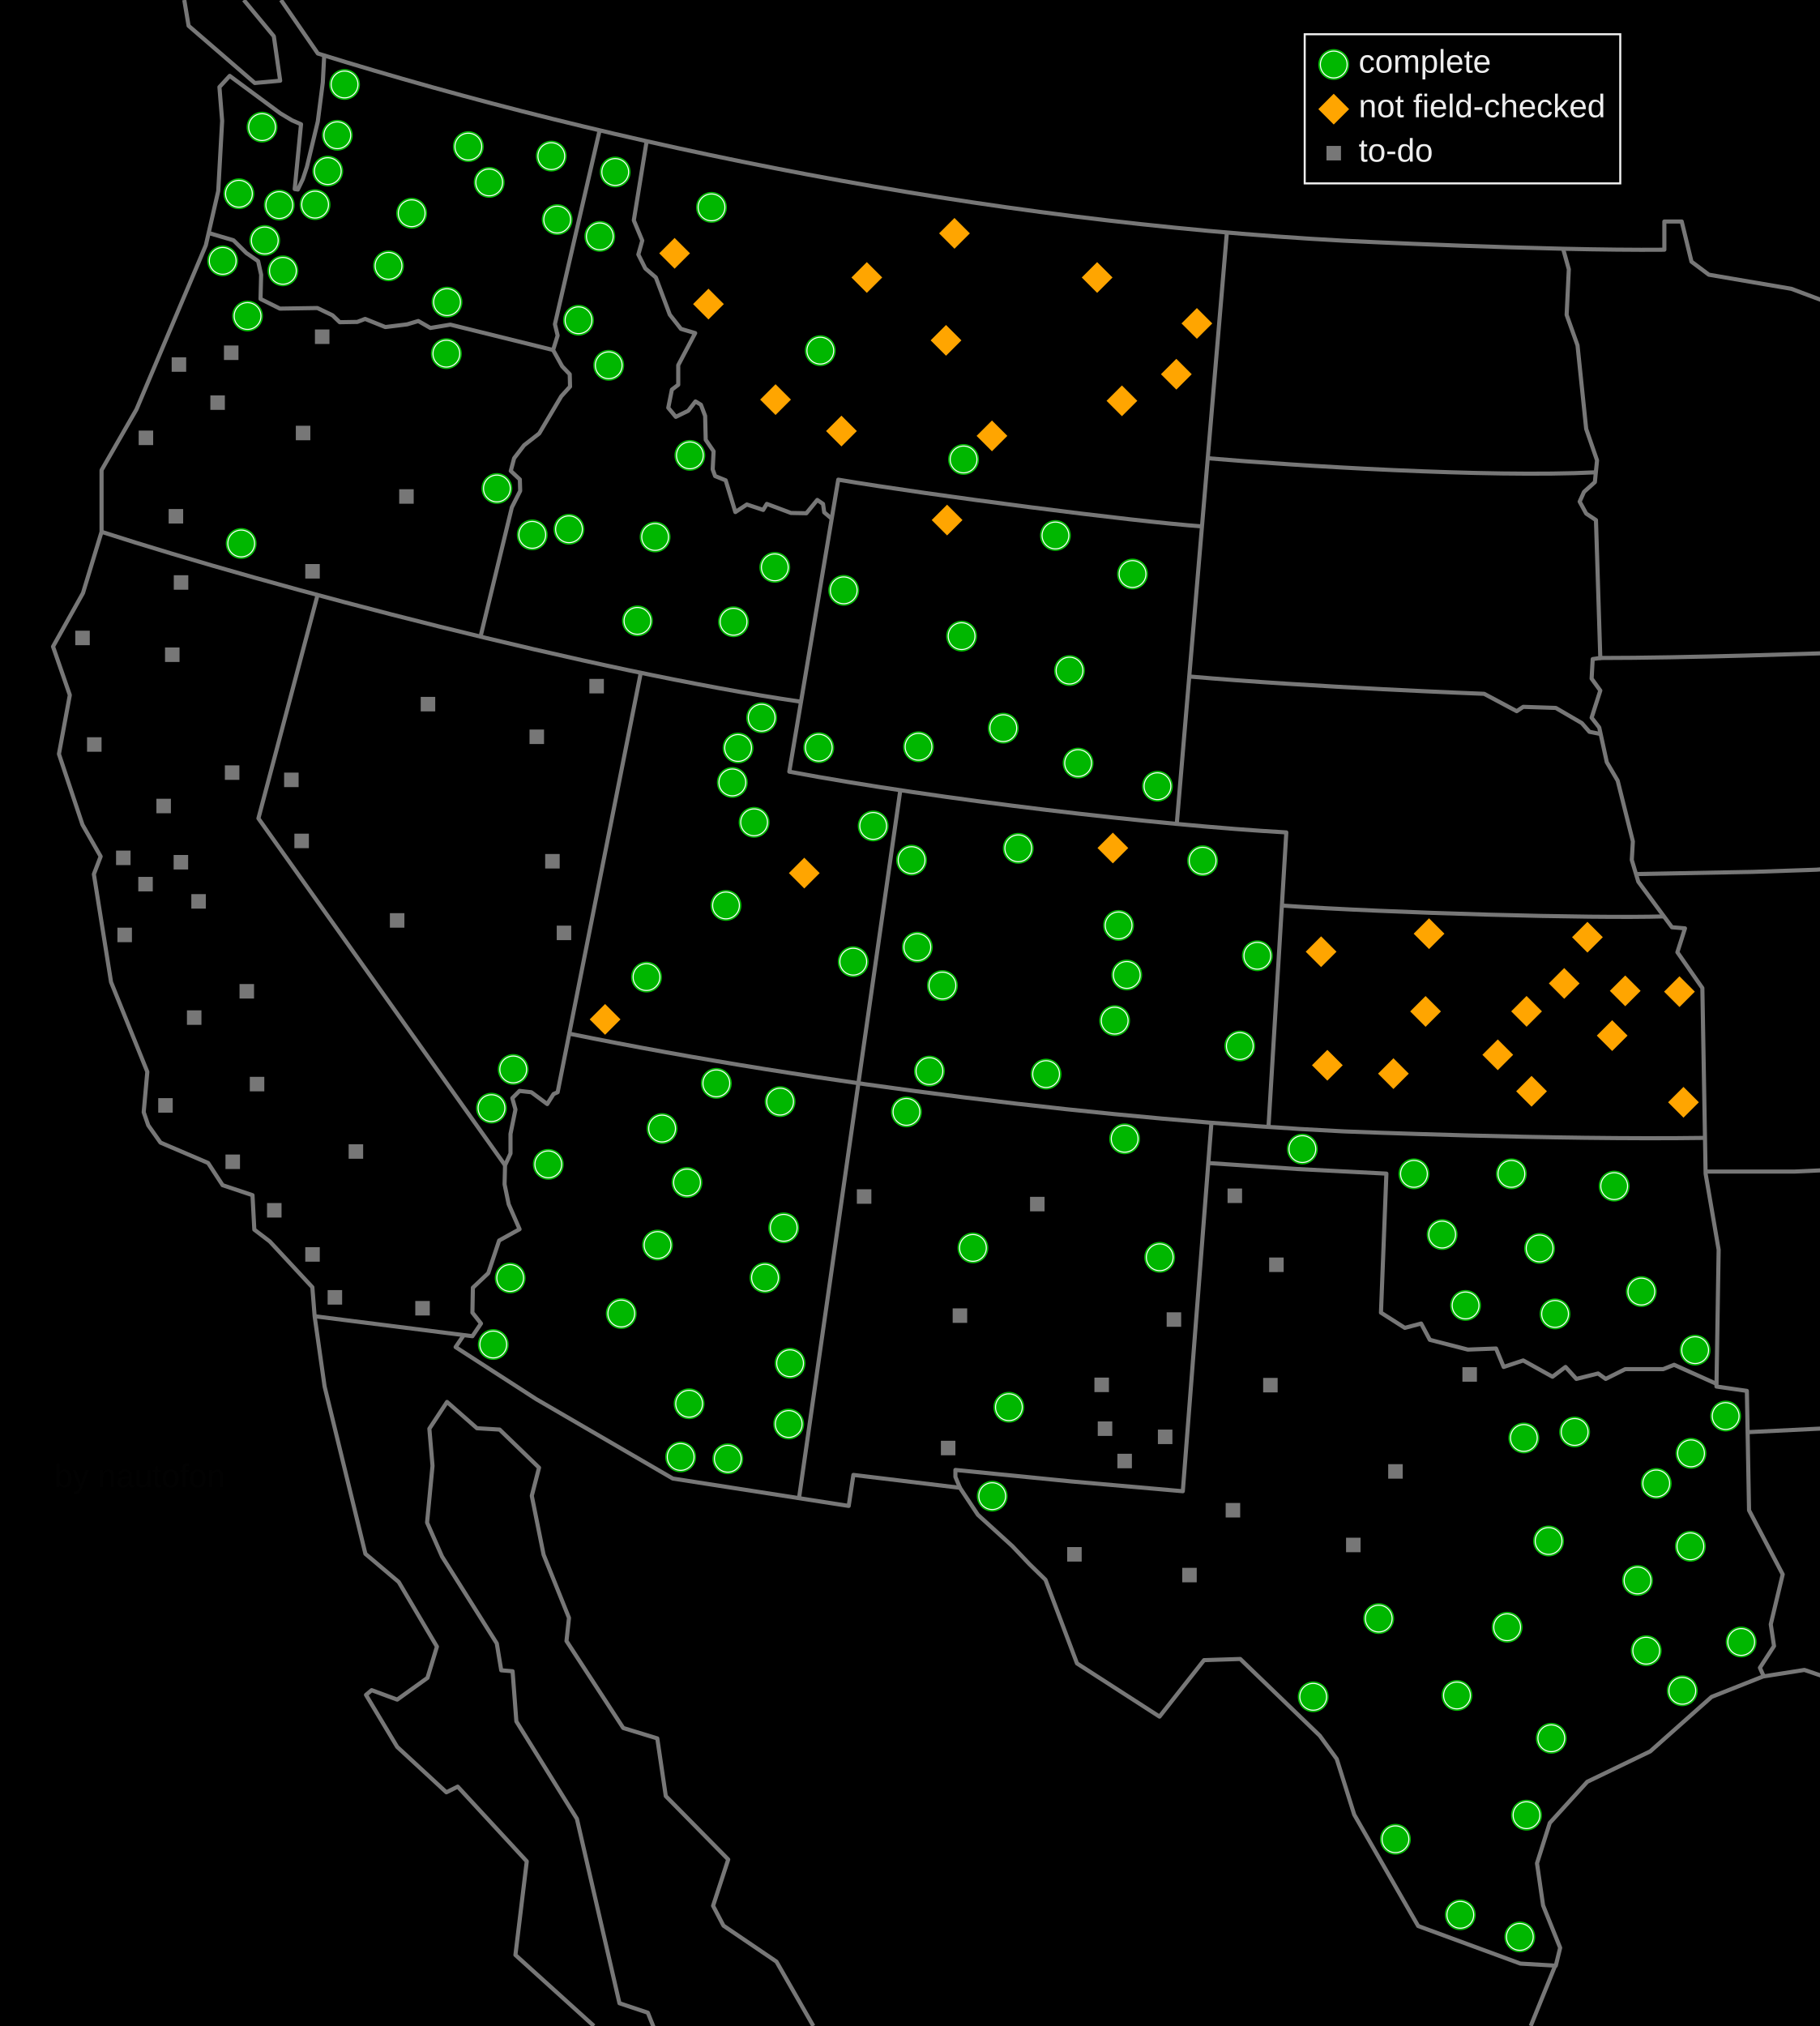
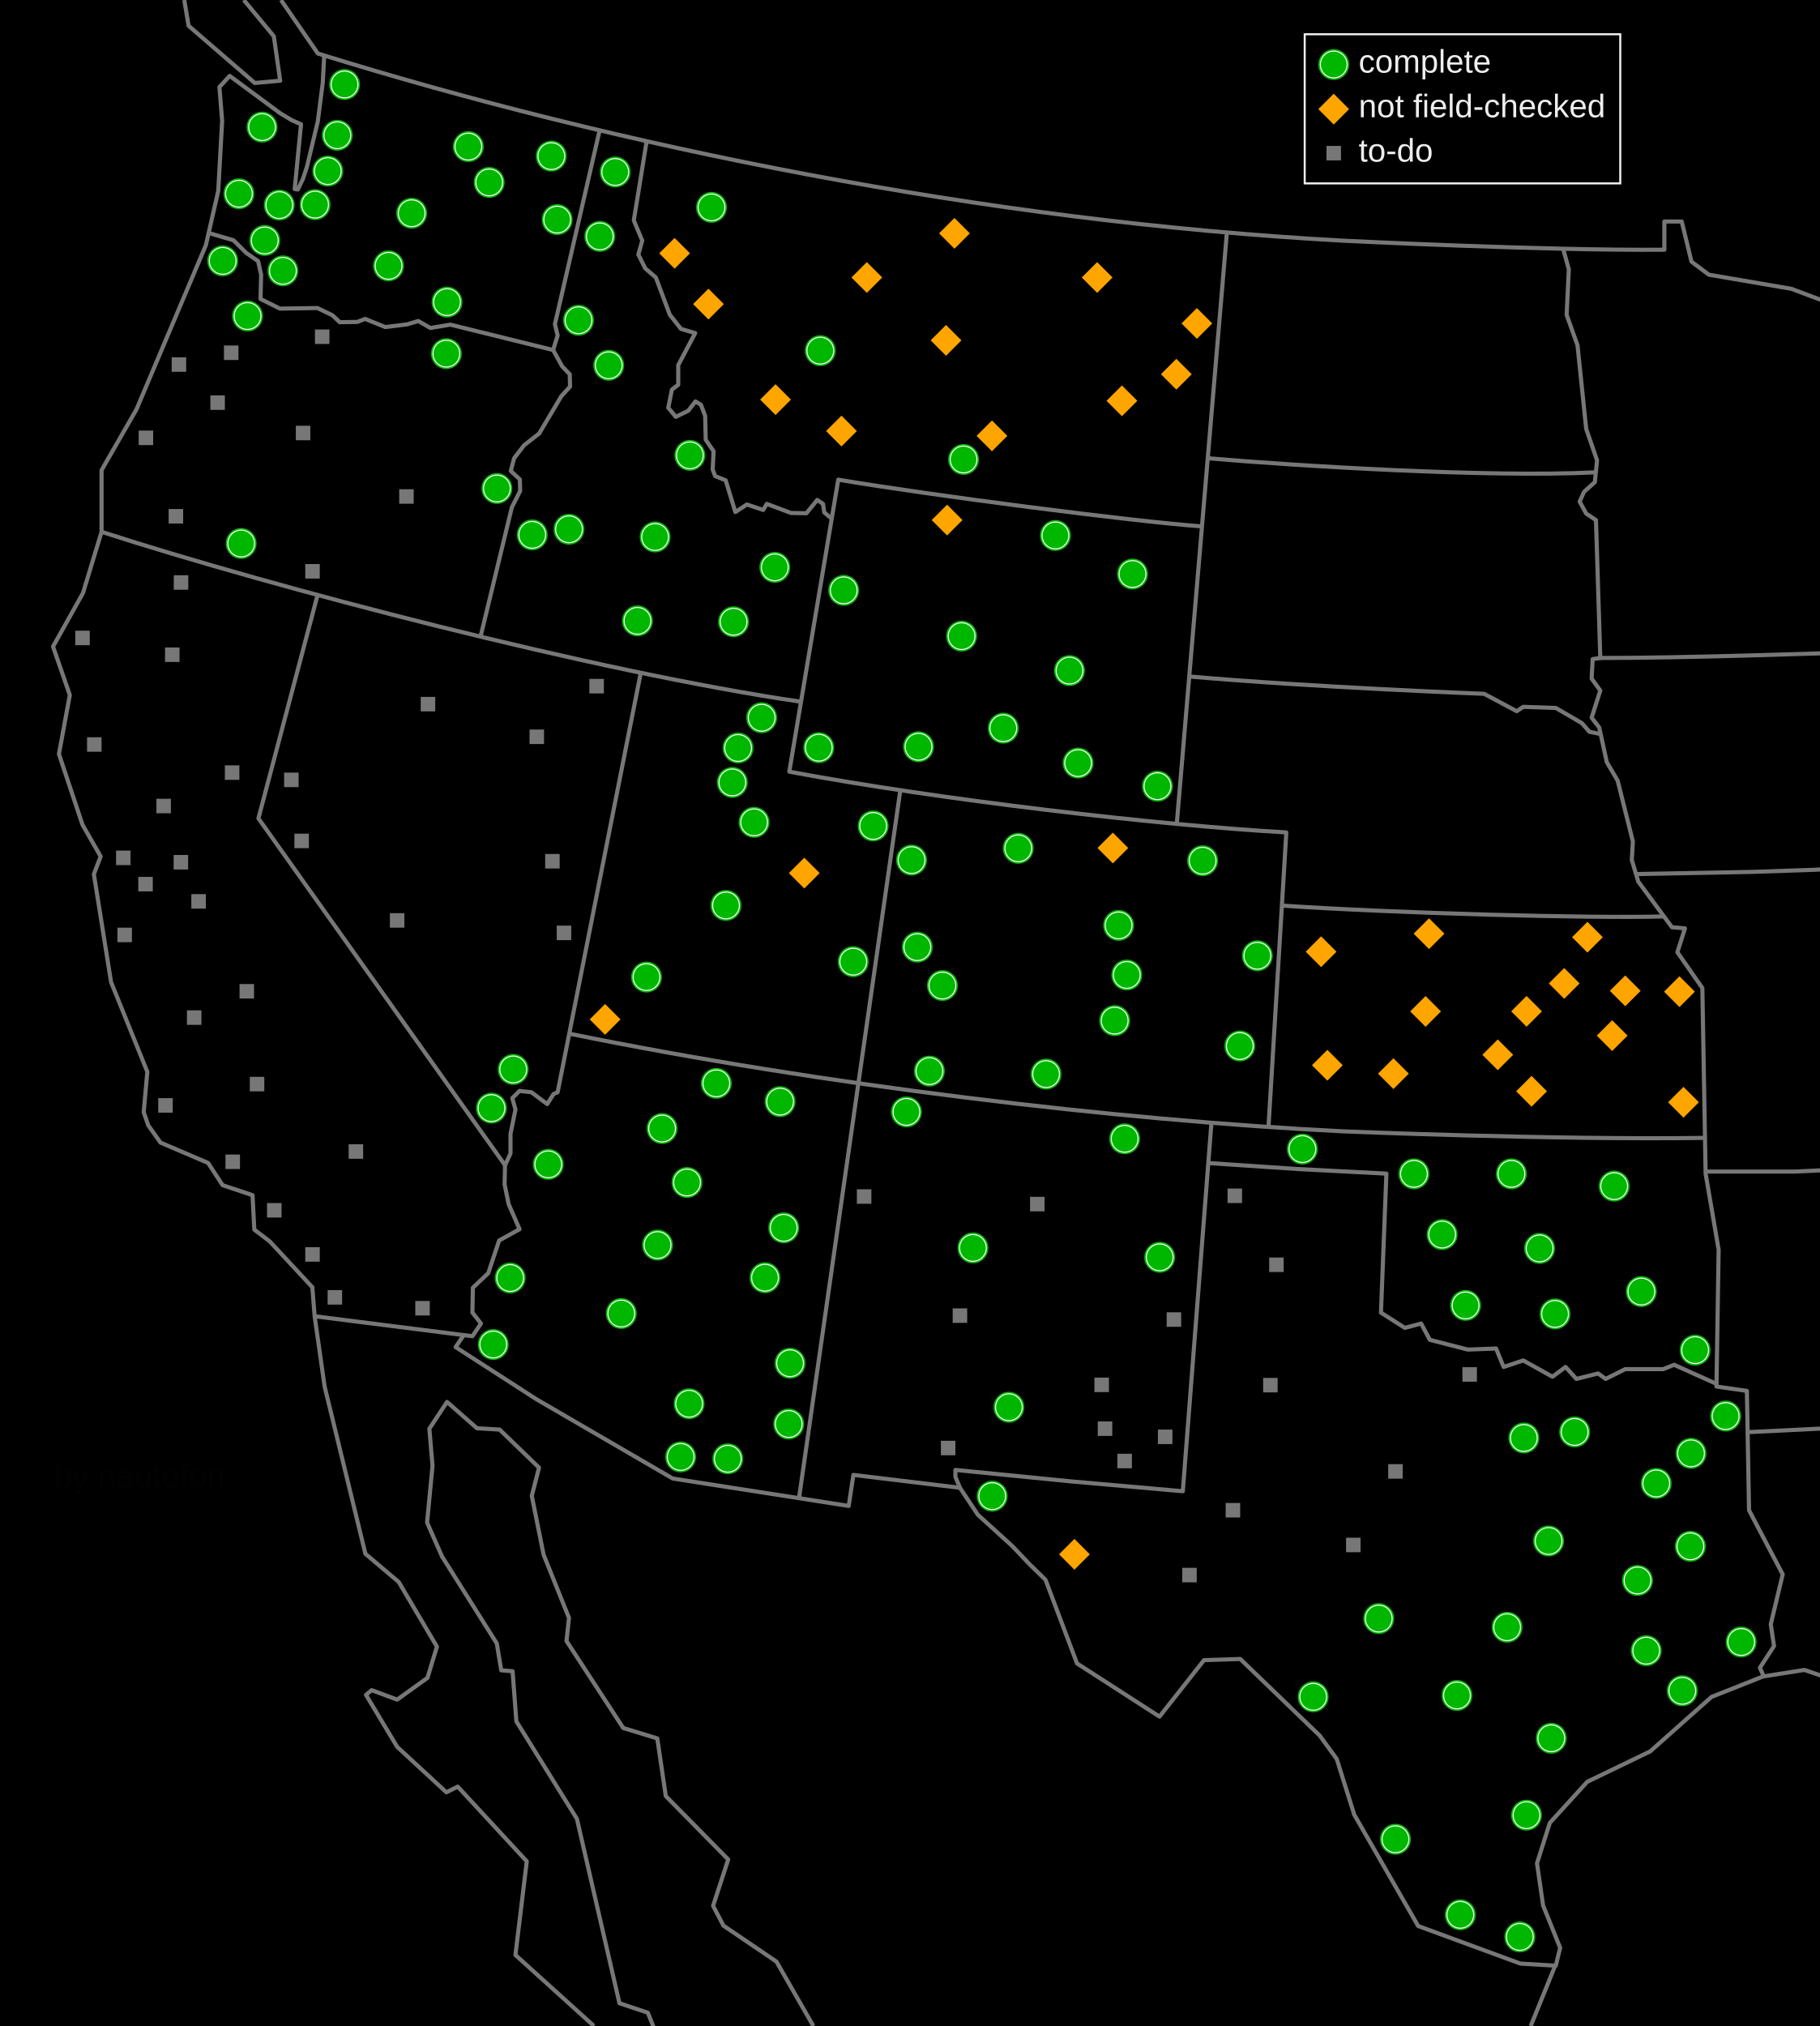
<svg xmlns="http://www.w3.org/2000/svg" xmlns:xlink="http://www.w3.org/1999/xlink" version="1.1" x="0px" y="0px" width="501.68px" height="558.55px" viewBox="0 0 501.68 558.55" xml:space="preserve">
  <symbol id="all" viewBox="-4.25 -4.25 8.5 8.5">
    <path style="fill:#00B700;" d="M4.25,0c0-2.35-1.9-4.25-4.25-4.25c-2.35,0-4.25,1.9-4.25,4.25S-2.35,4.25,0,4.25C2.35,4.25,4.25,2.35,4.25,0z" />
    <path style="fill:none;stroke:#FFFFFF;stroke-width:0.283;stroke-miterlimit:10;" d="M3.69,0c0-2.04-1.65-3.69-3.69-3.69S-3.68-2.04-3.68,0S-2.04,3.69,0,3.69S3.69,2.04,3.69,0z" />
  </symbol>
  <symbol id="cleanup" viewBox="-4.25 -4.25 8.5 8.5">
    <rect x="-3" y="-3" width="6" height="6" transform="rotate(45)" style="fill:orange" />
  </symbol>
  <symbol id="open" viewBox="-4.25 -4.25 8.5 8.5">
    <rect x="-2" y="-2" width="4" height="4" style="fill:#777" />
  </symbol>
  <symbol id="TODO" viewBox="-4.25 -4.25 8.5 8.5">
    <rect x="-2" y="-2" width="4" height="4" style="fill:red" />
  </symbol>
  <g id="map">
    <rect width="597.74" height="558.55" />
    <text id="made_by_nautofon" transform="matrix(1 0 0 1 15.00 410.00)" style="font-family:'ArialMT','Arial',sans-serif;fill:#020202;font-size:9px;">by nautofon</text>
    <path style="fill:none;stroke:#777777;stroke-width:1.134;stroke-linejoin:round;stroke-miterlimit:10;" d="M77.47,0l10.16,14.75c81.55,25.39,184,46.31,282.83,51.61 0 0 55.799 2.787 88.427 2.487v-7.783h4.789l2.694 11.076 4.789 3.592 22.75 3.891 14.368 5.388 10.178-2.993 17.362 4.49-13.47 7.184-18.858 18.559 0.299 2.395" />
    <line style="fill:none;stroke:#777777;stroke-width:1.134;stroke-linejoin:round;stroke-miterlimit:10;" x1="338.27" y1="64.1" x2="324.45" y2="227.16" />
    <polyline style="fill:none;stroke:#777777;stroke-width:1.134;stroke-linejoin:round;stroke-miterlimit:10;" points="87.56,164.04 71.25,225.62 139.25,321.25" />
    <polyline style="fill:none;stroke:#777777;stroke-width:1.134;stroke-linejoin:round;stroke-miterlimit:10;" points="176.67,185.49 153.75,301.12 152.62,301.62 150.88,304.38 146.5,301.12 143.25,300.75 141.25,302.75 142.12,305.88 140.75,312.62 140.75,318 139.25,321.25 139.12,326.5 140.25,332 143.25,338.88 137.62,342 134.62,351 130.38,355 130.25,361.88 132.62,364.88 130.25,368.38 86.75,362.88" />
    <polyline style="fill:none;stroke:#777777;stroke-width:1.134;stroke-linejoin:round;stroke-miterlimit:10;" points="50.81,0 52,7.12 70.25,22.88 77.25,22.25 75.5,10 67.22,0" />
    <path style="fill:none;stroke:#777777;stroke-width:1.134;stroke-linejoin:round;stroke-miterlimit:10;" d="m89.39 15.3-0.39 7.45-1.38 10.75-3 12.5-1.12 3.38-1.38 2.87-0.87-0.13 1.75-17.87-2.5-1.08-3.21-1.92-13.96-10.33-2.83 3.08 0.75 9.33-1.08 19.34-3.42 14.95-19.13 45.26-9.62 16.74v17l-5.12 16.88-8.26 14.75 4.63 13.37-3 16.26 6.5 19.5 5 8.74-1.87 4.88 4.74 29.75 10 24.75-1 11.12 1.26 3.63 3.37 4.75 13.13 5.62 4 6.13 8.24 2.75 0.5 9.5 4.26 3.25 11.74 12.63 0.63 8 2.75 19.37 11.25 46.13 9.177 7.754 10.54 17.833-2.607 8.605-8.344 5.997-7.04-2.607-1.565 1.304 8.605 14.341 13.559 12.516 3.129-1.565 19.035 20.599-3.129 25.814 21.642 19.574" />
    <path style="fill:none;stroke:#777777;stroke-width:1.134;stroke-linejoin:round;stroke-miterlimit:10;" d="m180.18 558.79-1.565-3.911-7.822-2.607-11.734-50.846-16.688-26.857-1.043-13.82-3.129-0.261-1.228-7.413-15.09-23.953-4.13-9.37 1.5-15.63-0.87-10.24 4.87-7.38 8.25 7.25 6.25 0.37 10.87 10.5-2 7.76 3.26 16.24 6.997 17.413-0.687 6.37 15.645 23.989 9.387 2.868 2.347 15.906 17.21 17.47-4.172 12.777 2.868 5.476 14.602 9.909 10.169 17.749" />
    <path style="fill:none;stroke:#777777;stroke-width:1.134;stroke-linejoin:round;stroke-miterlimit:10;" d="m127.87 368.07-2.25 3.31 22.26 14.37 37.62 21.87 48.5 7.55 1.29-8.55 29.38 3.55 4.95 7.45 9.5 8.63 4.68 4.93 4.464 4.358 8.681 23.049 22.75 14.668 12.273-15.566 9.989-0.323 21.93 21.149 4.666 6.405 4.83 15.362 17.624 30.7 28.183 10.36 9.765 0.577 1.202-4.926-4.701-11.674-1.683-11.626 3.523-11.123 10.338-11.353 17.362-8.382 16.902-15.012 14.229-5.642 11.375-1.796 13.171 4.49 14.967-3.592 14.368 10.477 12.872-0.299 6.585-4.191 6.885 2.395 2.694-2.993-3.891-3.592-0.299-8.082-2.993-5.388 6.885-4.191 13.47-2.395 15.53 0.898" />
    <line style="fill:none;stroke:#777777;stroke-width:1.134;stroke-linejoin:round;stroke-miterlimit:10;" x1="248.23" y1="217.87" x2="220.3" y2="413.04" />
    <path style="fill:none;stroke:#777777;stroke-width:1.134;stroke-linejoin:round;stroke-miterlimit:10;" d="M28,146.62c47.23,15.27,136.03,38.56,192.86,46.85" />
    <path style="fill:none;stroke:#777777;stroke-width:1.134;stroke-linejoin:round;stroke-miterlimit:10;" d="M156.95 284.97c69.54 14.18 151.01 23.87 213.51 26.94 0 0 58.194 2.396 99.503 1.797" />
    <path style="fill:none;stroke:#777777;stroke-width:1.134;stroke-linejoin:round;stroke-miterlimit:10;" d="M331.36,145.12c-18.79-1.34-74.68-8.56-100.24-12.88l-13.5,80.5c41,7.71,102.37,14.82,137.04,16.75l-4.92,81.2" />
    <polyline style="fill:none;stroke:#777777;stroke-width:1.134;stroke-linejoin:round;stroke-miterlimit:10;" points="334.01,309.54 326.12,411.12 295.42,408.42 263.42,405.25 263.42,407.17 264.67,410.17" />
    <path style="fill:none;stroke:#777777;stroke-width:1.134;stroke-linejoin:round;stroke-miterlimit:10;" d="m333.16 320.64 24.461 1.643 24.63 1.276-1.497 38.332 6.585 4.191 4.49-1.197 2.395 4.49 10.477 2.694 7.783-0.299 2.095 5.089 5.388-1.796 8.082 4.49 3.592-2.694 2.993 3.293 5.987-1.497 2.095 1.497 5.388-2.694h10.477l2.993-1.197 11.974 5.388" />
    <path style="fill:none;stroke:#777777;stroke-width:1.134;stroke-linejoin:round;stroke-miterlimit:10;" d="m353.22 249.65c31.131 2.095 85.611 3.592 105.67 2.993" />
    <path style="fill:none;stroke:#777777;stroke-width:1.134;stroke-linejoin:round;stroke-miterlimit:10;" d="m327.78 186.49c34.125 2.993 81.42 4.789 81.42 4.789l8.98 4.789 1.796-1.197 8.98 0.299 7.184 4.191 2.095 2.395 2.993 0.599" />
    <path style="fill:none;stroke:#777777;stroke-width:1.134;stroke-linejoin:round;stroke-miterlimit:10;" d="m332.87 126.32c24.246 2.095 77.529 5.388 107.16 3.891" />
    <polyline style="fill:none;stroke:#777777;stroke-width:1.134;stroke-linejoin:round;stroke-miterlimit:10;" points="165.33,35.93 153,89.38 153.75,92.5 152.5,96.5 155,101 157.08,103.17 157.17,106.58 154.75,109.25 148.67,119.5 144.5,122.75 141.75,126.33 140.83,129.83 143.33,132.17 143.42,135.33 141.12,139.88 132.49,175.53" />
    <polyline style="fill:none;stroke:#777777;stroke-width:1.134;stroke-linejoin:round;stroke-miterlimit:10;" points="178.29,38.93 174.75,60.75 177.08,66.33 176,70.17 177.92,74 180.83,76.5 184.67,86.75 187.75,90.67 191.67,91.83 187,100.67 187,106.08 185.25,107.42 184.25,112.42 186.33,114.92 189.75,113.25 191.75,110.67 193.25,111.58 194.42,114.67 194.58,121.25 196.75,124.42 196.5,129.42 197.17,131.25 200.08,132.42 202.75,141.17 205.92,139.08 210.42,140.58 211.42,138.92 218.08,141.42 222.33,141.5 225.33,137.83 226.92,138.92 227.25,141.25 229.32,143.01" />
    <polyline style="fill:none;stroke:#777777;stroke-width:1.134;stroke-linejoin:round;stroke-miterlimit:10;" points="57.53,64.23 64.38,66.25 67.92,69.75 71.17,72 72,75.75 71.83,82.42 77.17,85.08 87.5,84.92 91.67,86.92 93.67,88.83 98.5,88.75 100.67,87.92 106.25,90.17 112.25,89.42 115.33,88.5 118.67,90.42 124.17,89.5 152.5,96.5" />
    <path style="fill:none;stroke:#777777;stroke-width:1.134;stroke-linejoin:round;stroke-miterlimit:10;" d="m431.05 68.847 1.497 5.388-0.599 12.572 2.993 8.382 2.395 23.049 2.993 8.681-0.599 5.987-2.993 2.694-1.197 2.694 1.796 3.293 2.694 1.796 1.197 38.016-2.095 0.299-0.299 5.388 2.395 3.293-2.395 7.484 2.095 2.694 2.095 9.579 2.993 5.089 4.191 16.763-0.299 5.089 1.796 5.987 9.28 12.572 3.592 0.299-2.095 6.585 6.885 9.878 0.898 51.187 3.592 20.954-0.599 37.717 8.382 1.197 0.599 32.927 9.28 17.661-3.293 13.77 0.898 5.987-3.891 5.987 1.197 2.694" />
    <path style="fill:none;stroke:#777777;stroke-width:1.134;stroke-linejoin:round;stroke-miterlimit:10;" d="m440.93 181.4c24.246 0 58.371-1.197 76.93-1.796" />
    <path style="fill:none;stroke:#777777;stroke-width:1.134;stroke-linejoin:round;stroke-miterlimit:10;" d="m451.1 240.97 32.029-0.599 17.661-0.599 12.273-0.898 5.089 4.789" />
    <path style="fill:none;stroke:#777777;stroke-width:1.134;stroke-linejoin:round;stroke-miterlimit:10;" d="m470.56 322.99h24.246l32.329-1.497 17.062 0.299 1.796 2.694-4.789 5.987 10.776-0.299" />
    <path style="fill:none;stroke:#777777;stroke-width:1.134;stroke-linejoin:round;stroke-miterlimit:10;" d="m481.94 394.83 48.792-2.395" />
    <path style="fill:none;stroke:#777777;stroke-width:1.134;stroke-linejoin:round;stroke-miterlimit:10;" d="m428.87 541.7-6.822 16.841" />
  </g>
  <g id="legend" transform="translate(55)">
    <rect x="304.73" y="9.44" style="stroke:#EEEEEE;stroke-width:0.567;stroke-miterlimit:10;" width="87" height="41.12" />
    <text transform="matrix(1 0 0 1 319.5923 44.5608)" style="fill:#EEEEEE; font-family:'ArialMT','Arial',sans-serif; font-size:9px;">to-do</text>
    <use xlink:href="#open" width="8.5" height="8.5" id="legend-unkown_1_" x="-4.25" y="-4.25" transform="matrix(1 0 0 -1 312.729 42.2266)" style="overflow:visible;" />
    <text transform="matrix(1 0 0 1 319.5923 32.3207)" style="fill:#EEEEEE; font-family:'ArialMT','Arial',sans-serif; font-size:9px;">not field-checked</text>
    <use xlink:href="#cleanup" width="8.5" height="8.5" id="legend-some_1_" x="-4.25" y="-4.25" transform="matrix(1 0 0 -1 312.729 30.0874)" style="overflow:visible;" />
    <text transform="matrix(1 0 0 1 319.5933 20.0199)" style="fill:#EEEEEE; font-family:'ArialMT','Arial',sans-serif; font-size:9px;">complete</text>
    <use xlink:href="#all" width="8.5" height="8.5" id="legend-all_1_" x="-4.25" y="-4.25" transform="matrix(1 0 0 -1 312.729 17.7852)" style="overflow:visible;" />
  </g>
  <g id="data">
    <g id="AZ">
      <use xlink:href="#all" width="8.5" height="8.5" id="camp_verde" x="-4.25" y="-4.25" transform="matrix(1 0 0 -1 181.292 343.25)" style="overflow:visible;" />
      <use xlink:href="#all" width="8.5" height="8.5" id="clifton" x="-4.25" y="-4.25" transform="matrix(1 0 0 -1 217.8335 375.834)" style="overflow:visible;" />
      <use xlink:href="#all" width="8.5" height="8.5" id="ehrenberg" x="-4.25" y="-4.25" transform="matrix(1 0 0 -1 140.6665 352.334)" style="overflow:visible;" />
      <use xlink:href="#all" width="8.5" height="8.5" id="flagstaff" x="-4.25" y="-4.25" transform="matrix(1 0 0 -1 189.417 326)" style="overflow:visible;" />
      <use xlink:href="#all" width="8.5" height="8.5" id="g_canyon_vlg" x="-4.25" y="-4.25" transform="matrix(1 0 0 -1 182.542 311.125)" style="overflow:visible;" />
      <use xlink:href="#all" width="8.5" height="8.5" id="holbrook" x="-4.25" y="-4.25" transform="matrix(1 0 0 -1 216.084 338.5)" style="overflow:visible;" />
      <use xlink:href="#all" width="8.5" height="8.5" id="kayenta" x="-4.25" y="-4.25" transform="matrix(1 0 0 -1 215.0835 303.708)" style="overflow:visible;" />
      <use xlink:href="#all" width="8.5" height="8.5" id="kingman" x="-4.25" y="-4.25" transform="matrix(1 0 0 -1 151.167 321)" style="overflow:visible;" />
      <use xlink:href="#all" width="8.5" height="8.5" id="nogales" x="-4.25" y="-4.25" transform="matrix(1 0 0 -1 187.6665 401.667)" style="overflow:visible;" />
      <use xlink:href="#all" width="8.5" height="8.5" id="page" x="-4.25" y="-4.25" transform="matrix(1 0 0 -1 197.5005 298.667)" style="overflow:visible;" />
      <use xlink:href="#all" width="8.5" height="8.5" id="phoenix" x="-4.25" y="-4.25" transform="matrix(1 0 0 -1 171.292 362.125)" style="overflow:visible;" />
      <use xlink:href="#all" width="8.5" height="8.5" id="san_simon" x="-4.25" y="-4.25" transform="matrix(1 0 0 -1 217.4585 392.583)" style="overflow:visible;" />
      <use xlink:href="#all" width="8.5" height="8.5" id="show_low" x="-4.25" y="-4.25" transform="matrix(1 0 0 -1 210.917 352.25)" style="overflow:visible;" />
      <use xlink:href="#all" width="8.5" height="8.5" id="sierra_vista" x="-4.25" y="-4.25" transform="matrix(1 0 0 -1 200.6665 402.167)" style="overflow:visible;" />
      <use xlink:href="#all" width="8.5" height="8.5" id="tucson" x="-4.25" y="-4.25" transform="matrix(1 0 0 -1 190 387)" style="overflow:visible;" />
      <use xlink:href="#all" width="8.5" height="8.5" id="yuma" x="-4.25" y="-4.25" transform="matrix(1 0 0 -1 136 370.667)" style="overflow:visible;" />
    </g>
    <g id="CA">
      <use xlink:href="#open" width="8.5" height="8.5" id="bakersfield" x="-4.25" y="-4.25" transform="matrix(1 0 0 -1 70.875 298.874)" style="overflow:visible;" />
      <use xlink:href="#open" width="8.5" height="8.5" id="barstow" x="-4.25" y="-4.25" transform="matrix(1 0 0 -1 98.125 317.458)" style="overflow:visible;" />
      <use xlink:href="#open" width="8.5" height="8.5" id="carlsbad" x="-4.25" y="-4.25" transform="matrix(1 0 0 -1 86.1655 345.834)" style="overflow:visible;" />
      <use xlink:href="#open" width="8.5" height="8.5" id="el_centro" x="-4.25" y="-4.25" transform="matrix(1 0 0 -1 116.499 360.668)" style="overflow:visible;" />
      <use xlink:href="#open" width="8.5" height="8.5" id="eureka" x="-4.25" y="-4.25" transform="matrix(1 0 0 -1 22.7495 175.875)" style="overflow:visible;" />
      <use xlink:href="#open" width="8.5" height="8.5" id="fresno" x="-4.25" y="-4.25" transform="matrix(1 0 0 -1 68.042 273.2905)" style="overflow:visible;" />
      <use xlink:href="#open" width="8.5" height="8.5" id="hilt" x="-4.25" y="-4.25" transform="matrix(1 0 0 -1 49.9165 160.5835)" style="overflow:visible;" />
      <use xlink:href="#open" width="8.5" height="8.5" id="huron" x="-4.25" y="-4.25" transform="matrix(1 0 0 -1 53.542 280.5405)" style="overflow:visible;" />
      <use xlink:href="#open" width="8.5" height="8.5" id="los_angeles" x="-4.25" y="-4.25" transform="matrix(1 0 0 -1 75.6235 333.668)" style="overflow:visible;" />
      <use xlink:href="#open" width="8.5" height="8.5" id="oakdale" x="-4.25" y="-4.25" transform="matrix(1 0 0 -1 54.7495 248.5)" style="overflow:visible;" />
      <use xlink:href="#open" width="8.5" height="8.5" id="oakland" x="-4.25" y="-4.25" transform="matrix(1 0 0 -1 40.1245 243.75)" style="overflow:visible;" />
      <use xlink:href="#open" width="8.5" height="8.5" id="oxnard" x="-4.25" y="-4.25" transform="matrix(1 0 0 -1 64.1675 320.292)" style="overflow:visible;" />
      <use xlink:href="#open" width="8.5" height="8.5" id="redding" x="-4.25" y="-4.25" transform="matrix(1 0 0 -1 47.4995 180.5)" style="overflow:visible;" />
      <use xlink:href="#open" width="8.5" height="8.5" id="sacramento" x="-4.25" y="-4.25" transform="matrix(1 0 0 -1 45.124 222.2095)" style="overflow:visible;" />
      <use xlink:href="#open" width="8.5" height="8.5" id="san_diego" x="-4.25" y="-4.25" transform="matrix(1 0 0 -1 92.3325 357.668)" style="overflow:visible;" />
      <use xlink:href="#open" width="8.5" height="8.5" id="san_francisc" x="-4.25" y="-4.25" transform="matrix(1 0 0 -1 33.9995 236.5)" style="overflow:visible;" />
      <use xlink:href="#open" width="8.5" height="8.5" id="santa_cruz" x="-4.25" y="-4.25" transform="matrix(1 0 0 -1 34.3745 257.75)" style="overflow:visible;" />
      <use xlink:href="#open" width="8.5" height="8.5" id="santa_maria" x="-4.25" y="-4.25" transform="matrix(1 0 0 -1 45.6245 304.75)" style="overflow:visible;" />
      <use xlink:href="#open" width="8.5" height="8.5" id="stockton" x="-4.25" y="-4.25" transform="matrix(1 0 0 -1 49.874 237.7095)" style="overflow:visible;" />
      <use xlink:href="#open" width="8.5" height="8.5" id="truckee" x="-4.25" y="-4.25" transform="matrix(1 0 0 -1 63.9995 213)" style="overflow:visible;" />
      <use xlink:href="#open" width="8.5" height="8.5" id="ukiah" x="-4.25" y="-4.25" transform="matrix(1 0 0 -1 25.9995 205.25)" style="overflow:visible;" />
    </g>
    <g id="CO">
      <use xlink:href="#all" width="8.5" height="8.5" id="alamosa" x="-4.25" y="-4.25" transform="matrix(1 0 0 -1 288.4165 296.1221)" style="overflow:visible;" />
      <use xlink:href="#all" width="8.5" height="8.5" id="burlington" x="-4.25" y="-4.25" transform="matrix(1 0 0 -1 346.667 263.4971)" style="overflow:visible;" />
      <use xlink:href="#all" width="8.5" height="8.5" id="colorado_spr" x="-4.25" y="-4.25" transform="matrix(1 0 0 -1 310.6665 268.7886)" style="overflow:visible;" />
      <use xlink:href="#all" width="8.5" height="8.5" id="denver" x="-4.25" y="-4.25" transform="matrix(1 0 0 -1 308.4165 255.1221)" style="overflow:visible;" />
      <use xlink:href="#all" width="8.5" height="8.5" id="durango" x="-4.25" y="-4.25" transform="matrix(1 0 0 -1 256.25 295.2886)" style="overflow:visible;" />
      <use xlink:href="#cleanup" width="8.5" height="8.5" id="fort_collins" x="-4.25" y="-4.25" transform="matrix(1 0 0 -1 306.833 233.7886)" style="overflow:visible;" />
      <use xlink:href="#all" width="8.5" height="8.5" id="grand_juncti" x="-4.25" y="-4.25" transform="matrix(1 0 0 -1 252.916 261.1221)" style="overflow:visible;" />
      <use xlink:href="#all" width="8.5" height="8.5" id="lamar" x="-4.25" y="-4.25" transform="matrix(1 0 0 -1 341.833 288.3721)" style="overflow:visible;" />
      <use xlink:href="#all" width="8.5" height="8.5" id="montrose" x="-4.25" y="-4.25" transform="matrix(1 0 0 -1 259.833 271.7051)" style="overflow:visible;" />
      <use xlink:href="#all" width="8.5" height="8.5" id="pueblo" x="-4.25" y="-4.25" transform="matrix(1 0 0 -1 307.333 281.3721)" style="overflow:visible;" />
      <use xlink:href="#all" width="8.5" height="8.5" id="rangely" x="-4.25" y="-4.25" transform="matrix(1 0 0 -1 251.333 237.1221)" style="overflow:visible;" />
      <use xlink:href="#all" width="8.5" height="8.5" id="steamboat_sp" x="-4.25" y="-4.25" transform="matrix(1 0 0 -1 280.7495 233.8721)" style="overflow:visible;" />
      <use xlink:href="#all" width="8.5" height="8.5" id="sterling" x="-4.25" y="-4.25" transform="matrix(1 0 0 -1 331.583 237.2886)" style="overflow:visible;" />
    </g>
    <g id="ID">
      <use xlink:href="#all" width="8.5" height="8.5" id="boise" x="-4.25" y="-4.25" transform="matrix(1 0 0 -1 156.8745 145.9141)" style="overflow:visible;" />
      <use xlink:href="#all" width="8.5" height="8.5" id="coeur_dalene" x="-4.25" y="-4.25" transform="matrix(1 0 0 -1 165.3745 65.1641)" style="overflow:visible;" />
      <use xlink:href="#all" width="8.5" height="8.5" id="grangeville" x="-4.25" y="-4.25" transform="matrix(1 0 0 -1 167.833 100.7056)" style="overflow:visible;" />
      <use xlink:href="#all" width="8.5" height="8.5" id="idaho_falls" x="-4.25" y="-4.25" transform="matrix(1 0 0 -1 213.6245 156.4141)" style="overflow:visible;" />
      <use xlink:href="#all" width="8.5" height="8.5" id="ketchum" x="-4.25" y="-4.25" transform="matrix(1 0 0 -1 180.6245 148.0391)" style="overflow:visible;" />
      <use xlink:href="#all" width="8.5" height="8.5" id="lewiston" x="-4.25" y="-4.25" transform="matrix(1 0 0 -1 159.4995 88.2891)" style="overflow:visible;" />
      <use xlink:href="#all" width="8.5" height="8.5" id="nampa" x="-4.25" y="-4.25" transform="matrix(1 0 0 -1 146.7495 147.4556)" style="overflow:visible;" />
      <use xlink:href="#all" width="8.5" height="8.5" id="pocatello" x="-4.25" y="-4.25" transform="matrix(1 0 0 -1 202.2495 171.4141)" style="overflow:visible;" />
      <use xlink:href="#all" width="8.5" height="8.5" id="salmon" x="-4.25" y="-4.25" transform="matrix(1 0 0 -1 190.2075 125.5391)" style="overflow:visible;" />
      <use xlink:href="#all" width="8.5" height="8.5" id="sandpoint" x="-4.25" y="-4.25" transform="matrix(1 0 0 -1 169.6245 47.4141)" style="overflow:visible;" />
      <use xlink:href="#all" width="8.5" height="8.5" id="twin_falls" x="-4.25" y="-4.25" transform="matrix(1 0 0 -1 175.7495 171.1641)" style="overflow:visible;" />
    </g>
    <g id="KS">
      <use xlink:href="#cleanup" width="8.5" height="8.5" id="colby" transform="translate(360 258.13)" />
      <use xlink:href="#cleanup" width="8.5" height="8.5" id="dodge_city" transform="translate(379.94 291.74)" />
      <use xlink:href="#cleanup" width="8.5" height="8.5" id="emporia" transform="translate(440.25 281.26)" />
      <use xlink:href="#cleanup" width="8.5" height="8.5" id="garden_city" transform="translate(361.72 289.43)" />
      <use xlink:href="#cleanup" width="8.5" height="8.5" id="hays" transform="translate(388.8 274.59)" />
      <use xlink:href="#cleanup" width="8.5" height="8.5" id="hutchinson" transform="translate(408.71 286.55)" />
      <use xlink:href="#cleanup" width="8.5" height="8.5" id="junction_cit" transform="translate(427.03 266.87)" />
      <use xlink:href="#cleanup" width="8.5" height="8.5" id="kansas_city" transform="translate(458.8 269.14)" />
      <use xlink:href="#cleanup" width="8.5" height="8.5" id="marysville" transform="translate(433.43 254.13)" />
      <use xlink:href="#cleanup" width="8.5" height="8.5" id="phillipsburg" transform="translate(389.76 253.16)" />
      <use xlink:href="#cleanup" width="8.5" height="8.5" id="pittsburg" transform="translate(459.91 299.64)" />
      <use xlink:href="#cleanup" width="8.5" height="8.5" id="salina_ks" transform="translate(416.65 274.57)" />
      <use xlink:href="#cleanup" width="8.5" height="8.5" id="topeka" transform="translate(443.85 268.92)" />
      <use xlink:href="#cleanup" width="8.5" height="8.5" id="wichita" transform="translate(418.02 296.61)" />
    </g>
    <g id="MT">
      <use xlink:href="#cleanup" width="8.5" height="8.5" id="billings" x="-4.25" y="-4.25" transform="matrix(1 0 0 -1 273.4985 120.168)" style="overflow:visible;" />
      <use xlink:href="#cleanup" width="8.5" height="8.5" id="bozeman" x="-4.25" y="-4.25" transform="matrix(1 0 0 -1 231.998 118.8345)" style="overflow:visible;" />
      <use xlink:href="#cleanup" width="8.5" height="8.5" id="butte" x="-4.25" y="-4.25" transform="matrix(1 0 0 -1 213.8315 110.168)" style="overflow:visible;" />
      <use xlink:href="#cleanup" width="8.5" height="8.5" id="glasgow_mt" x="-4.25" y="-4.25" transform="matrix(1 0 0 -1 302.4985 76.501)" style="overflow:visible;" />
      <use xlink:href="#cleanup" width="8.5" height="8.5" id="glendive" x="-4.25" y="-4.25" transform="matrix(1 0 0 -1 324.332 103.168)" style="overflow:visible;" />
      <use xlink:href="#cleanup" width="8.5" height="8.5" id="great_falls" x="-4.25" y="-4.25" transform="matrix(1 0 0 -1 238.9985 76.5015)" style="overflow:visible;" />
      <use xlink:href="#cleanup" width="8.5" height="8.5" id="havre" x="-4.25" y="-4.25" transform="matrix(1 0 0 -1 263.165 64.3345)" style="overflow:visible;" />
      <use xlink:href="#all" width="8.5" height="8.5" id="helena" x="-4.25" y="-4.25" transform="matrix(1 0 0 -1 226.1655 96.668)" style="overflow:visible;" />
      <use xlink:href="#all" width="8.5" height="8.5" id="kalispell" x="-4.25" y="-4.25" transform="matrix(1 0 0 -1 196.165 57.168)" style="overflow:visible;" />
      <use xlink:href="#all" width="8.5" height="8.5" id="laurel" x="-4.25" y="-4.25" transform="matrix(1 0 0 -1 265.665 126.6675)" style="overflow:visible;" />
      <use xlink:href="#cleanup" width="8.5" height="8.5" id="lewistown" x="-4.25" y="-4.25" transform="matrix(1 0 0 -1 260.832 93.835)" style="overflow:visible;" />
      <use xlink:href="#cleanup" width="8.5" height="8.5" id="miles_city" x="-4.25" y="-4.25" transform="matrix(1 0 0 -1 309.332 110.502)" style="overflow:visible;" />
      <use xlink:href="#cleanup" width="8.5" height="8.5" id="missoula" x="-4.25" y="-4.25" transform="matrix(1 0 0 -1 195.332 83.8345)" style="overflow:visible;" />
      <use xlink:href="#cleanup" width="8.5" height="8.5" id="sidney" x="-4.25" y="-4.25" transform="matrix(1 0 0 -1 329.998 89.1675)" style="overflow:visible;" />
      <use xlink:href="#cleanup" width="8.5" height="8.5" id="thompson_f" x="-4.25" y="-4.25" transform="matrix(1 0 0 -1 185.9985 69.8345)" style="overflow:visible;" />
    </g>
    <g id="NM">
      <use xlink:href="#all" width="8.5" height="8.5" id="alamogordo" x="-4.25" y="-4.25" transform="matrix(1 0 0 -1 278.1665 387.9561)" style="overflow:visible;" />
      <use xlink:href="#all" width="8.5" height="8.5" id="albuquerque" x="-4.25" y="-4.25" transform="matrix(1 0 0 -1 268.25 344.0381)" style="overflow:visible;" />
      <use xlink:href="#open" width="8.5" height="8.5" id="artesia" x="-4.25" y="-4.25" transform="matrix(1 0 0 -1 304.6665 393.873)" style="overflow:visible;" />
      <use xlink:href="#open" width="8.5" height="8.5" id="carlsbad_nm" x="-4.25" y="-4.25" transform="matrix(1 0 0 -1 310.0835 402.79)" style="overflow:visible;" />
      <use xlink:href="#open" width="8.5" height="8.5" id="clovis" x="-4.25" y="-4.25" transform="matrix(1 0 0 -1 323.6665 363.7891)" style="overflow:visible;" />
      <use xlink:href="#all" width="8.5" height="8.5" id="farmington" x="-4.25" y="-4.25" transform="matrix(1 0 0 -1 249.916 306.5381)" style="overflow:visible;" />
      <use xlink:href="#open" width="8.5" height="8.5" id="gallup" x="-4.25" y="-4.25" transform="matrix(1 0 0 -1 238.2495 329.8721)" style="overflow:visible;" />
      <use xlink:href="#open" width="8.5" height="8.5" id="hobbs" x="-4.25" y="-4.25" transform="matrix(1 0 0 -1 321.25 396.123)" style="overflow:visible;" />
      <use xlink:href="#open" width="8.5" height="8.5" id="las_cruces" x="-4.25" y="-4.25" transform="matrix(1 0 0 -1 261.4165 399.2061)" style="overflow:visible;" />
      <use xlink:href="#all" width="8.5" height="8.5" id="raton" x="-4.25" y="-4.25" transform="matrix(1 0 0 -1 310.083 313.9551)" style="overflow:visible;" />
      <use xlink:href="#open" width="8.5" height="8.5" id="roswell" x="-4.25" y="-4.25" transform="matrix(1 0 0 -1 303.75 381.7891)" style="overflow:visible;" />
      <use xlink:href="#open" width="8.5" height="8.5" id="santa_fe" x="-4.25" y="-4.25" transform="matrix(1 0 0 -1 285.9995 331.9551)" style="overflow:visible;" />
      <use xlink:href="#open" width="8.5" height="8.5" id="socorro" x="-4.25" y="-4.25" transform="matrix(1 0 0 -1 264.6665 362.7051)" style="overflow:visible;" />
      <use xlink:href="#all" width="8.5" height="8.5" id="tucumcari" x="-4.25" y="-4.25" transform="matrix(1 0 0 -1 319.75 346.6221)" style="overflow:visible;" />
    </g>
    <g id="NV">
      <use xlink:href="#open" width="8.5" height="8.5" id="carson_city" x="-4.25" y="-4.25" transform="matrix(1 0 0 -1 83.165 231.833)" style="overflow:visible;" />
      <use xlink:href="#open" width="8.5" height="8.5" id="elko" x="-4.25" y="-4.25" transform="matrix(1 0 0 -1 147.9995 203.125)" style="overflow:visible;" />
      <use xlink:href="#open" width="8.5" height="8.5" id="ely" x="-4.25" y="-4.25" transform="matrix(1 0 0 -1 152.312 237.4375)" style="overflow:visible;" />
      <use xlink:href="#open" width="8.5" height="8.5" id="jackpot" x="-4.25" y="-4.25" transform="matrix(1 0 0 -1 164.4985 189.1665)" style="overflow:visible;" />
      <use xlink:href="#all" width="8.5" height="8.5" id="las_vegas" x="-4.25" y="-4.25" transform="matrix(1 0 0 -1 141.4985 294.833)" style="overflow:visible;" />
      <use xlink:href="#open" width="8.5" height="8.5" id="pioche" x="-4.25" y="-4.25" transform="matrix(1 0 0 -1 155.4995 257.1875)" style="overflow:visible;" />
      <use xlink:href="#all" width="8.5" height="8.5" id="primm" x="-4.25" y="-4.25" transform="matrix(1 0 0 -1 135.4985 305.5)" style="overflow:visible;" />
      <use xlink:href="#open" width="8.5" height="8.5" id="reno" x="-4.25" y="-4.25" transform="matrix(1 0 0 -1 80.332 215)" style="overflow:visible;" />
      <use xlink:href="#open" width="8.5" height="8.5" id="tonopah" x="-4.25" y="-4.25" transform="matrix(1 0 0 -1 109.4995 253.75)" style="overflow:visible;" />
      <use xlink:href="#open" width="8.5" height="8.5" id="winnemucca" x="-4.25" y="-4.25" transform="matrix(1 0 0 -1 117.9995 194.125)" style="overflow:visible;" />
    </g>
    <g id="OK" transform="translate(-4.25 -4.25)">
      <use xlink:href="#all" width="8.5" height="8.5" id="ardmore" transform="translate(428.75 362.24)" />
      <use xlink:href="#all" width="8.5" height="8.5" id="clinton" transform="translate(397.62 340.36)" />
      <use xlink:href="#all" width="8.5" height="8.5" id="enid" transform="translate(416.71 323.62)" />
      <use xlink:href="#all" width="8.5" height="8.5" id="guymon" transform="translate(359.08 316.79)" />
      <use xlink:href="#all" width="8.5" height="8.5" id="idabel" transform="translate(467.37 372.22)" />
      <use xlink:href="#all" width="8.5" height="8.5" id="lawton" transform="translate(404.08 359.89)" />
      <use xlink:href="#all" width="8.5" height="8.5" id="mcalester" transform="translate(452.54 356.07)" />
      <use xlink:href="#all" width="8.5" height="8.5" id="oklahoma_cit" transform="translate(424.49 344.17)" />
      <use xlink:href="#all" width="8.5" height="8.5" id="tulsa" transform="translate(445.05 327)" />
      <use xlink:href="#all" width="8.5" height="8.5" id="woodward" transform="translate(389.84 323.62)" />
    </g>
    <g id="OR">
      <use xlink:href="#all" width="8.5" height="8.5" id="astoria" x="-4.25" y="-4.25" transform="matrix(1 0 0 -1 61.3979 71.917)" style="overflow:visible;" />
      <use xlink:href="#open" width="8.5" height="8.5" id="bend" x="-4.25" y="-4.25" transform="matrix(1 0 0 -1 83.5645 119.375)" style="overflow:visible;" />
      <use xlink:href="#open" width="8.5" height="8.5" id="burns" x="-4.25" y="-4.25" transform="matrix(1 0 0 -1 112.0645 136.875)" style="overflow:visible;" />
      <use xlink:href="#open" width="8.5" height="8.5" id="coos_bay" x="-4.25" y="-4.25" transform="matrix(1 0 0 -1 40.231 120.708)" style="overflow:visible;" />
      <use xlink:href="#open" width="8.5" height="8.5" id="eugene" x="-4.25" y="-4.25" transform="matrix(1 0 0 -1 59.9995 110.9995)" style="overflow:visible;" />
      <use xlink:href="#all" width="8.5" height="8.5" id="klamath_f" x="-4.25" y="-4.25" transform="matrix(1 0 0 -1 66.4995 149.833)" style="overflow:visible;" />
      <use xlink:href="#open" width="8.5" height="8.5" id="lakeview" x="-4.25" y="-4.25" transform="matrix(1 0 0 -1 86.1665 157.5)" style="overflow:visible;" />
      <use xlink:href="#open" width="8.5" height="8.5" id="medford" x="-4.25" y="-4.25" transform="matrix(1 0 0 -1 48.4995 142.333)" style="overflow:visible;" />
      <use xlink:href="#open" width="8.5" height="8.5" id="newport" x="-4.25" y="-4.25" transform="matrix(1 0 0 -1 49.333 100.4995)" style="overflow:visible;" />
      <use xlink:href="#all" width="8.5" height="8.5" id="ontario" x="-4.25" y="-4.25" transform="matrix(1 0 0 -1 136.9995 134.6665)" style="overflow:visible;" />
      <use xlink:href="#all" width="8.5" height="8.5" id="pendleton" x="-4.25" y="-4.25" transform="matrix(1 0 0 -1 123.0645 97.5)" style="overflow:visible;" />
      <use xlink:href="#all" width="8.5" height="8.5" id="portland" x="-4.25" y="-4.25" transform="matrix(1 0 0 -1 68.2495 87.1245)" style="overflow:visible;" />
      <use xlink:href="#open" width="8.5" height="8.5" id="salem" x="-4.25" y="-4.25" transform="matrix(1 0 0 -1 63.7495 97.2495)" style="overflow:visible;" />
      <use xlink:href="#open" width="8.5" height="8.5" id="the_dalles" x="-4.25" y="-4.25" transform="matrix(1 0 0 -1 88.833 92.833)" style="overflow:visible;" />
    </g>
    <g id="TX" transform="translate(-63.713 95.304)">
      <use xlink:href="#open" width="8.5" height="8.5" id="abilene" transform="translate(444.21 306.1)" />
      <use xlink:href="#open" width="8.5" height="8.5" id="amarillo" transform="translate(411.39 249.13)" />
      <use xlink:href="#all" width="8.5" height="8.5" id="austin" transform="translate(475 349.06)" />
      <use xlink:href="#all" width="8.5" height="8.5" id="beaumont" transform="translate(539.53 353.12)" />
      <use xlink:href="#all" width="8.5" height="8.5" id="brownsville" transform="translate(478.5 434.43)" />
      <use xlink:href="#all" width="8.5" height="8.5" id="corpus_chris" transform="translate(480.34 400.87)" />
      <use xlink:href="#open" width="8.5" height="8.5" id="dalhart" transform="translate(399.92 230.11)" />
      <use xlink:href="#all" width="8.5" height="8.5" id="dallas" transform="translate(493.62 295.22)" />
      <use xlink:href="#all" width="8.5" height="8.5" id="del_rio" transform="translate(421.53 368.24)" />
      <use xlink:href="#all" width="8.5" height="8.5" id="el_paso" transform="translate(333.03 312.92)" />
      <use xlink:href="#open" width="8.5" height="8.5" id="fort_stockto" transform="translate(387.42 334.68)" />
      <use xlink:href="#all" width="8.5" height="8.5" id="fort_worth" transform="translate(479.61 296.88)" />
      <use xlink:href="#all" width="8.5" height="8.5" id="galveston" transform="translate(523.3 366.58)" />
      <use xlink:href="#all" width="8.5" height="8.5" id="houston" transform="translate(513.35 355.52)" />
      <use xlink:href="#all" width="8.5" height="8.5" id="huntsville" transform="translate(510.95 336.16)" />
      <use xlink:href="#all" width="8.5" height="8.5" id="junction" transform="translate(439.6 346.67)" />
      <use xlink:href="#all" width="8.5" height="8.5" id="laredo" transform="translate(444.21 407.51)" />
      <use xlink:href="#all" width="8.5" height="8.5" id="longview_tx" transform="translate(525.7 301.12)" />
      <use xlink:href="#open" width="8.5" height="8.5" id="lubbock" transform="translate(409.73 282.32)" />
      <use xlink:href="#all" width="8.5" height="8.5" id="lufkin" transform="translate(525.52 326.75)" />
      <use xlink:href="#all" width="8.5" height="8.5" id="mcallen" transform="translate(462.09 428.34)" />
      <use xlink:href="#open" width="8.5" height="8.5" id="odessa" transform="translate(399.4 316.8)" />
      <use xlink:href="#open" width="8.5" height="8.5" id="san_angelo" transform="translate(432.59 326.38)" />
      <use xlink:href="#all" width="8.5" height="8.5" id="san_antonio" transform="translate(461.17 367.87)" />
      <use xlink:href="#all" width="8.5" height="8.5" id="texarkana" transform="translate(535.25 290.84)" />
      <use xlink:href="#all" width="8.5" height="8.5" id="tyler" transform="translate(516.11 309.42)" />
-       <use xlink:href="#open" width="8.5" height="8.5" id="van_horn" transform="translate(355.7 328.96)" />
+       <use xlink:href="#cleanup" width="8.5" height="8.5" id="van_horn" transform="translate(355.7 328.96)" />
      <use xlink:href="#all" width="8.5" height="8.5" id="victoria" transform="translate(487.17 379.67)" />
      <use xlink:href="#all" width="8.5" height="8.5" id="waco" transform="translate(486.43 325.28)" />
      <use xlink:href="#open" width="8.5" height="8.5" id="wichita_fall" transform="translate(464.67 279.37)" />
    </g>
    <g id="UT">
      <use xlink:href="#all" width="8.5" height="8.5" id="cedar_city" x="-4.25" y="-4.25" transform="matrix(1 0 0 -1 178.2495 269.3726)" style="overflow:visible;" />
      <use xlink:href="#all" width="8.5" height="8.5" id="logan" x="-4.25" y="-4.25" transform="matrix(1 0 0 -1 209.9995 197.8721)" style="overflow:visible;" />
      <use xlink:href="#all" width="8.5" height="8.5" id="moab" x="-4.25" y="-4.25" transform="matrix(1 0 0 -1 235.2495 265.1226)" style="overflow:visible;" />
      <use xlink:href="#all" width="8.5" height="8.5" id="ogden" x="-4.25" y="-4.25" transform="matrix(1 0 0 -1 203.5005 206.2056)" style="overflow:visible;" />
      <use xlink:href="#cleanup" width="8.5" height="8.5" id="price" x="-4.25" y="-4.25" transform="matrix(1 0 0 -1 221.7495 240.7056)" style="overflow:visible;" />
      <use xlink:href="#all" width="8.5" height="8.5" id="provo" x="-4.25" y="-4.25" transform="matrix(1 0 0 -1 207.9165 226.7056)" style="overflow:visible;" />
      <use xlink:href="#all" width="8.5" height="8.5" id="salina" x="-4.25" y="-4.25" transform="matrix(1 0 0 -1 200.166 249.6226)" style="overflow:visible;" />
      <use xlink:href="#all" width="8.5" height="8.5" id="salt_lake" x="-4.25" y="-4.25" transform="matrix(1 0 0 -1 201.9165 215.7061)" style="overflow:visible;" />
      <use xlink:href="#cleanup" width="8.5" height="8.5" id="st_george" x="-4.25" y="-4.25" transform="matrix(1 0 0 -1 166.833 281.0391)" style="overflow:visible;" />
      <use xlink:href="#all" width="8.5" height="8.5" id="vernal" x="-4.25" y="-4.25" transform="matrix(1 0 0 -1 240.7495 227.7056)" style="overflow:visible;" />
    </g>
    <g id="WA">
      <use xlink:href="#all" width="8.5" height="8.5" id="aberdeen_wa" x="-4.25" y="-4.25" transform="matrix(1 0 0 -1 65.8745 53.4146)" style="overflow:visible;" />
      <use xlink:href="#all" width="8.5" height="8.5" id="bellingham" x="-4.25" y="-4.25" transform="matrix(1 0 0 -1 94.9995 23.2896)" style="overflow:visible;" />
      <use xlink:href="#all" width="8.5" height="8.5" id="colville" x="-4.25" y="-4.25" transform="matrix(1 0 0 -1 151.9995 43.0396)" style="overflow:visible;" />
      <use xlink:href="#all" width="8.5" height="8.5" id="everett" x="-4.25" y="-4.25" transform="matrix(1 0 0 -1 92.9995 37.2896)" style="overflow:visible;" />
      <use xlink:href="#all" width="8.5" height="8.5" id="grand_coulee" x="-4.25" y="-4.25" transform="matrix(1 0 0 -1 134.8745 50.2896)" style="overflow:visible;" />
      <use xlink:href="#all" width="8.5" height="8.5" id="kennewick" x="-4.25" y="-4.25" transform="matrix(1 0 0 -1 123.2495 83.2896)" style="overflow:visible;" />
      <use xlink:href="#all" width="8.5" height="8.5" id="longview" x="-4.25" y="-4.25" transform="matrix(1 0 0 -1 72.9995 66.2896)" style="overflow:visible;" />
      <use xlink:href="#all" width="8.5" height="8.5" id="olympia" x="-4.25" y="-4.25" transform="matrix(1 0 0 -1 76.9995 56.5396)" style="overflow:visible;" />
      <use xlink:href="#all" width="8.5" height="8.5" id="omak" x="-4.25" y="-4.25" transform="matrix(1 0 0 -1 129.1245 40.4146)" style="overflow:visible;" />
      <use xlink:href="#all" width="8.5" height="8.5" id="port_angeles" x="-4.25" y="-4.25" transform="matrix(1 0 0 -1 72.2495 35.0396)" style="overflow:visible;" />
      <use xlink:href="#all" width="8.5" height="8.5" id="seattle" x="-4.25" y="-4.25" transform="matrix(1 0 0 -1 90.3745 47.1646)" style="overflow:visible;" />
      <use xlink:href="#all" width="8.5" height="8.5" id="spokane" x="-4.25" y="-4.25" transform="matrix(1 0 0 -1 153.6245 60.5396)" style="overflow:visible;" />
      <use xlink:href="#all" width="8.5" height="8.5" id="tacoma" x="-4.25" y="-4.25" transform="matrix(1 0 0 -1 86.8745 56.4146)" style="overflow:visible;" />
      <use xlink:href="#all" width="8.5" height="8.5" id="vancouver" x="-4.25" y="-4.25" transform="matrix(1 0 0 -1 77.9995 74.6646)" style="overflow:visible;" />
      <use xlink:href="#all" width="8.5" height="8.5" id="wenatchee" x="-4.25" y="-4.25" transform="matrix(1 0 0 -1 113.4995 58.7896)" style="overflow:visible;" />
      <use xlink:href="#all" width="8.5" height="8.5" id="yakima" x="-4.25" y="-4.25" transform="matrix(1 0 0 -1 107.1245 73.2896)" style="overflow:visible;" />
    </g>
    <g id="WY">
      <use xlink:href="#all" width="8.5" height="8.5" id="casper" x="-4.25" y="-4.25" transform="matrix(1 0 0 -1 294.8745 184.875)" style="overflow:visible;" />
      <use xlink:href="#all" width="8.5" height="8.5" id="cheyenne" x="-4.25" y="-4.25" transform="matrix(1 0 0 -1 319.1245 216.75)" style="overflow:visible;" />
      <use xlink:href="#cleanup" width="8.5" height="8.5" id="cody" x="-4.25" y="-4.25" transform="matrix(1 0 0 -1 261.125 143.375)" style="overflow:visible;" />
      <use xlink:href="#all" width="8.5" height="8.5" id="evanston" x="-4.25" y="-4.25" transform="matrix(1 0 0 -1 225.7495 206.125)" style="overflow:visible;" />
      <use xlink:href="#all" width="8.5" height="8.5" id="gillette" x="-4.25" y="-4.25" transform="matrix(1 0 0 -1 312.2495 158.25)" style="overflow:visible;" />
      <use xlink:href="#all" width="8.5" height="8.5" id="jackson" x="-4.25" y="-4.25" transform="matrix(1 0 0 -1 232.6245 162.75)" style="overflow:visible;" />
      <use xlink:href="#all" width="8.5" height="8.5" id="laramie" x="-4.25" y="-4.25" transform="matrix(1 0 0 -1 297.2495 210.375)" style="overflow:visible;" />
      <use xlink:href="#all" width="8.5" height="8.5" id="rawlins" x="-4.25" y="-4.25" transform="matrix(1 0 0 -1 276.6245 200.75)" style="overflow:visible;" />
      <use xlink:href="#all" width="8.5" height="8.5" id="riverton" x="-4.25" y="-4.25" transform="matrix(1 0 0 -1 265.1245 175.375)" style="overflow:visible;" />
      <use xlink:href="#all" width="8.5" height="8.5" id="rock_springs" x="-4.25" y="-4.25" transform="matrix(1 0 0 -1 253.2495 205.875)" style="overflow:visible;" />
      <use xlink:href="#all" width="8.5" height="8.5" id="sheridan" x="-4.25" y="-4.25" transform="matrix(1 0 0 -1 290.9995 147.625)" style="overflow:visible;" />
    </g>
  </g>
</svg>
